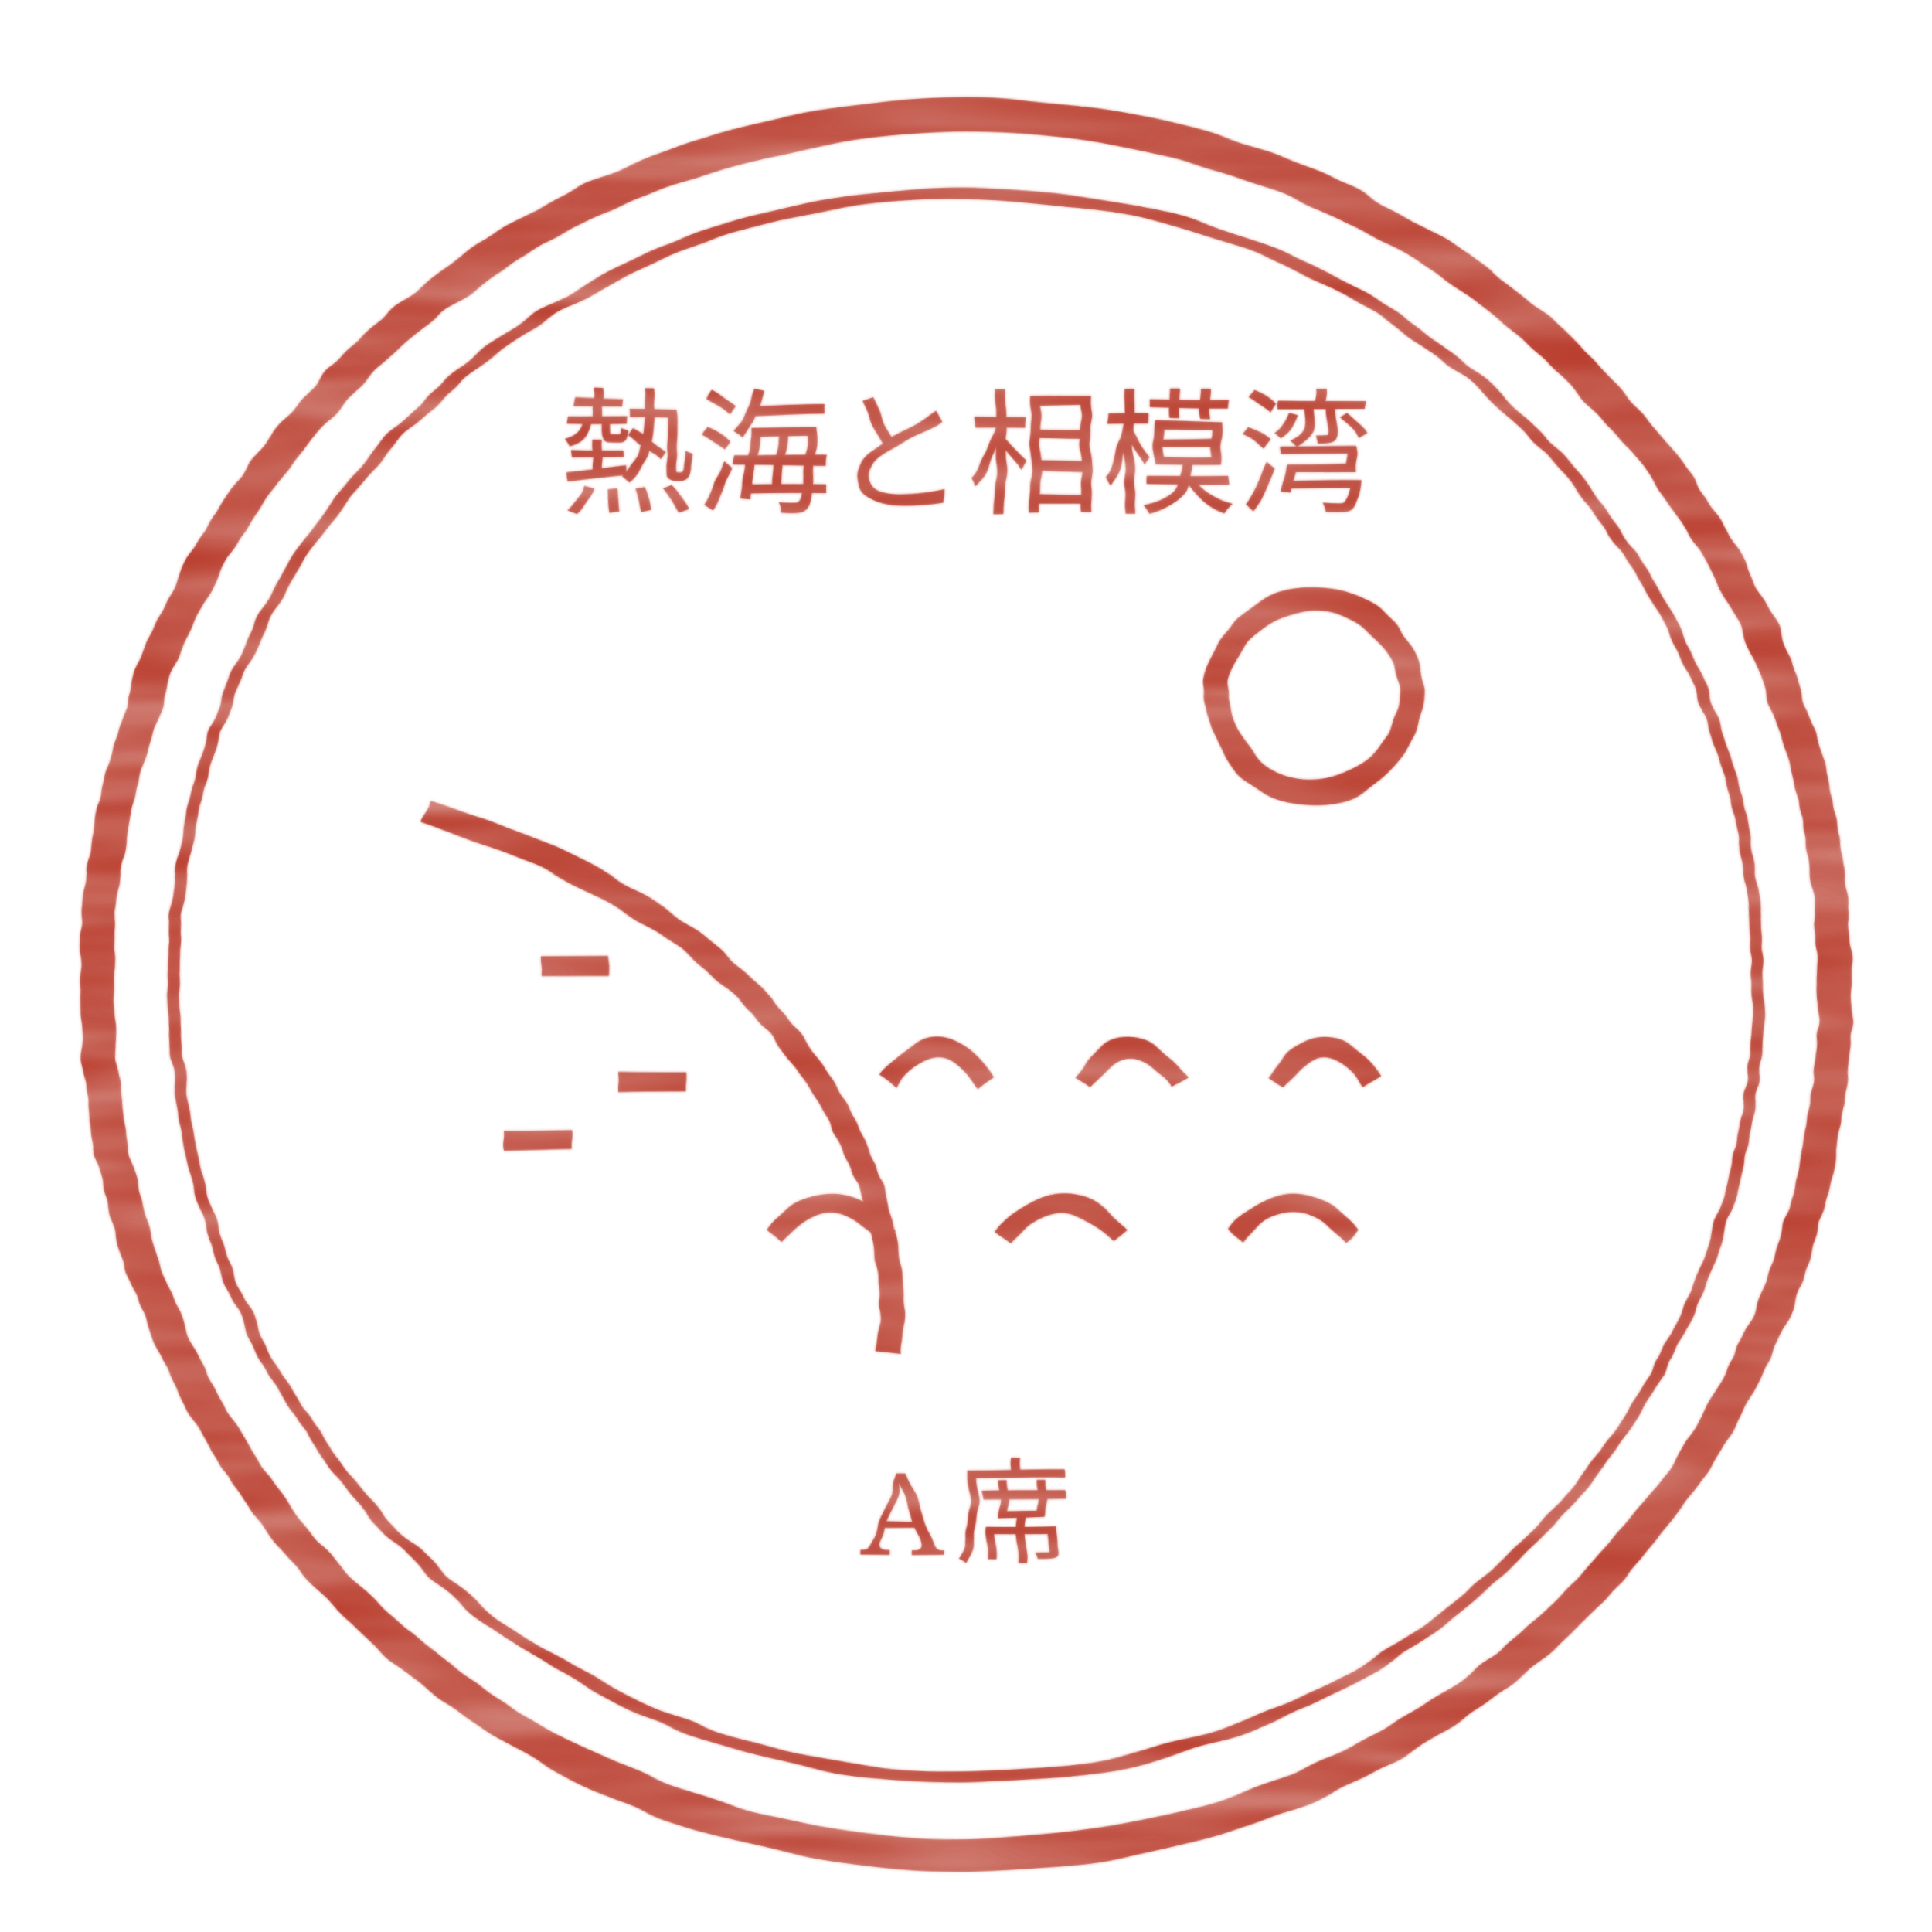
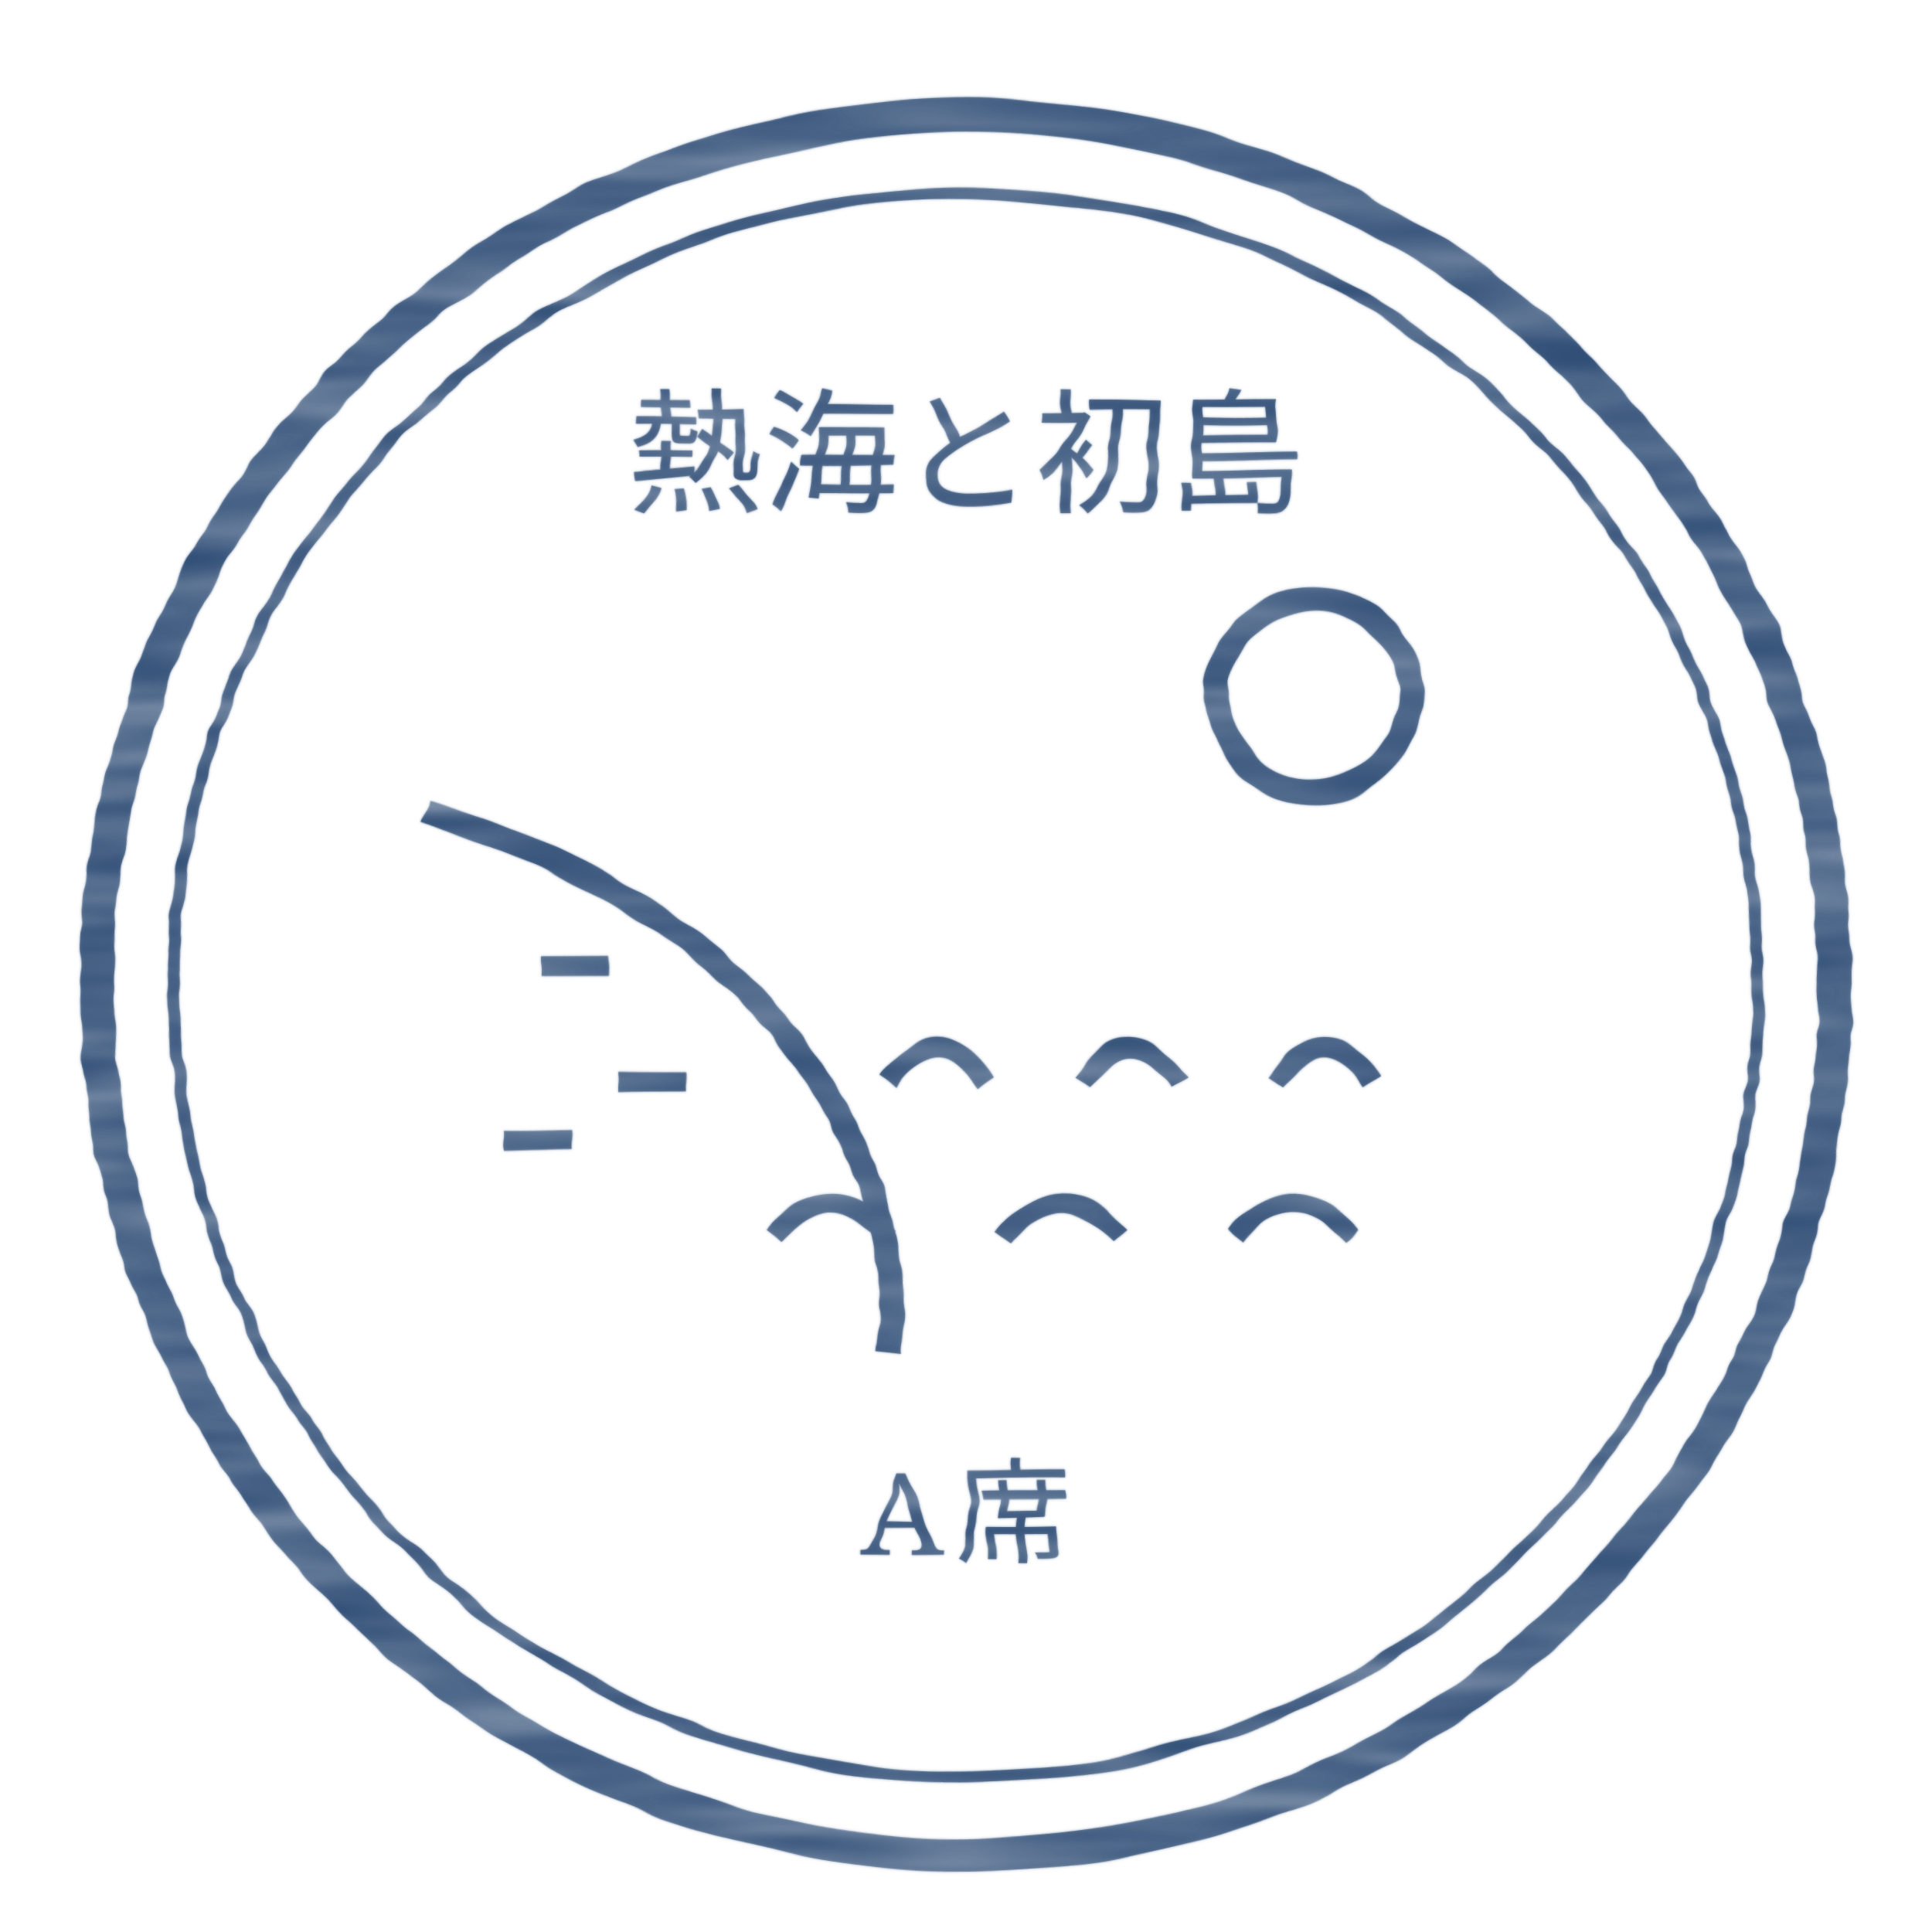
- <svg xmlns="http://www.w3.org/2000/svg" viewBox="0 0 200 200" role="img" aria-label="熱海と相模湾 車窓スタンプ">
+ <svg xmlns="http://www.w3.org/2000/svg" viewBox="0 0 200 200" role="img" aria-label="熱海と初島 車窓スタンプ">
  <defs>
    <filter id="stampInk" x="-5%" y="-5%" width="110%" height="110%" color-interpolation-filters="sRGB">
      <feTurbulence type="fractalNoise" baseFrequency="0.045 0.32" numOctaves="2" seed="17" result="paperGrain" />
      <feDisplacementMap in="SourceGraphic" in2="paperGrain" scale="0.85" xChannelSelector="R" yChannelSelector="G" result="roughInk" />
      <feColorMatrix in="paperGrain" type="matrix" values="0 0 0 0 1  0 0 0 0 1  0 0 0 0 1  0.3 0.3 0.3 0 0.15" result="inkDensity" />
      <feComposite in="roughInk" in2="inkDensity" operator="in" result="unevenInk" />
      <feGaussianBlur in="unevenInk" stdDeviation="0.16" result="inkBleed" />
      <feMerge>
        <feMergeNode in="inkBleed" />
        <feMergeNode in="unevenInk" />
      </feMerge>
    </filter>
  </defs>
-   <g stroke="#b83a2a" fill="#b83a2a" filter="url(#stampInk)">
+   <g stroke="#2b4a73" fill="#2b4a73" filter="url(#stampInk)">
    <circle cx="100" cy="102" r="90" fill="none" stroke-width="3.5" />
    <circle cx="100" cy="102" r="82" fill="none" stroke-width="1.2" />
-     <text x="100" y="52" text-anchor="middle" font-size="14" font-weight="500" font-family="'Shippori Mincho','Hiragino Mincho ProN','Yu Mincho',serif" stroke="none">熱海と相模湾</text>
+     <text x="100" y="52" text-anchor="middle" font-size="14" font-weight="500" font-family="'Shippori Mincho','Hiragino Mincho ProN','Yu Mincho',serif" stroke="none">熱海と初島</text>
    <circle cx="136" cy="72" r="10" fill="none" stroke-width="2.5" />
    <path d="M44 84 Q70 92 82 108 Q94 124 92 140" fill="none" stroke-width="2.5" />
    <path d="M92 112 q5 -7 10 0 M112 112 q5 -7 10 0 M132 112 q5 -7 10 0 " fill="none" stroke-width="2" />
    <path d="M80 128 q6 -7 12 0 M104 128 q6 -7 12 0 M128 128 q6 -7 12 0 " fill="none" stroke-width="2" />
    <path d="M56 100 h7 M64 112 h7 M52 118 h7" stroke-width="2" fill="none" />
    <text x="100" y="161" text-anchor="middle" font-size="12" letter-spacing="1.2" font-family="'Shippori Mincho','Hiragino Mincho ProN','Yu Mincho',serif" stroke="none">A席</text>
  </g>
</svg>
